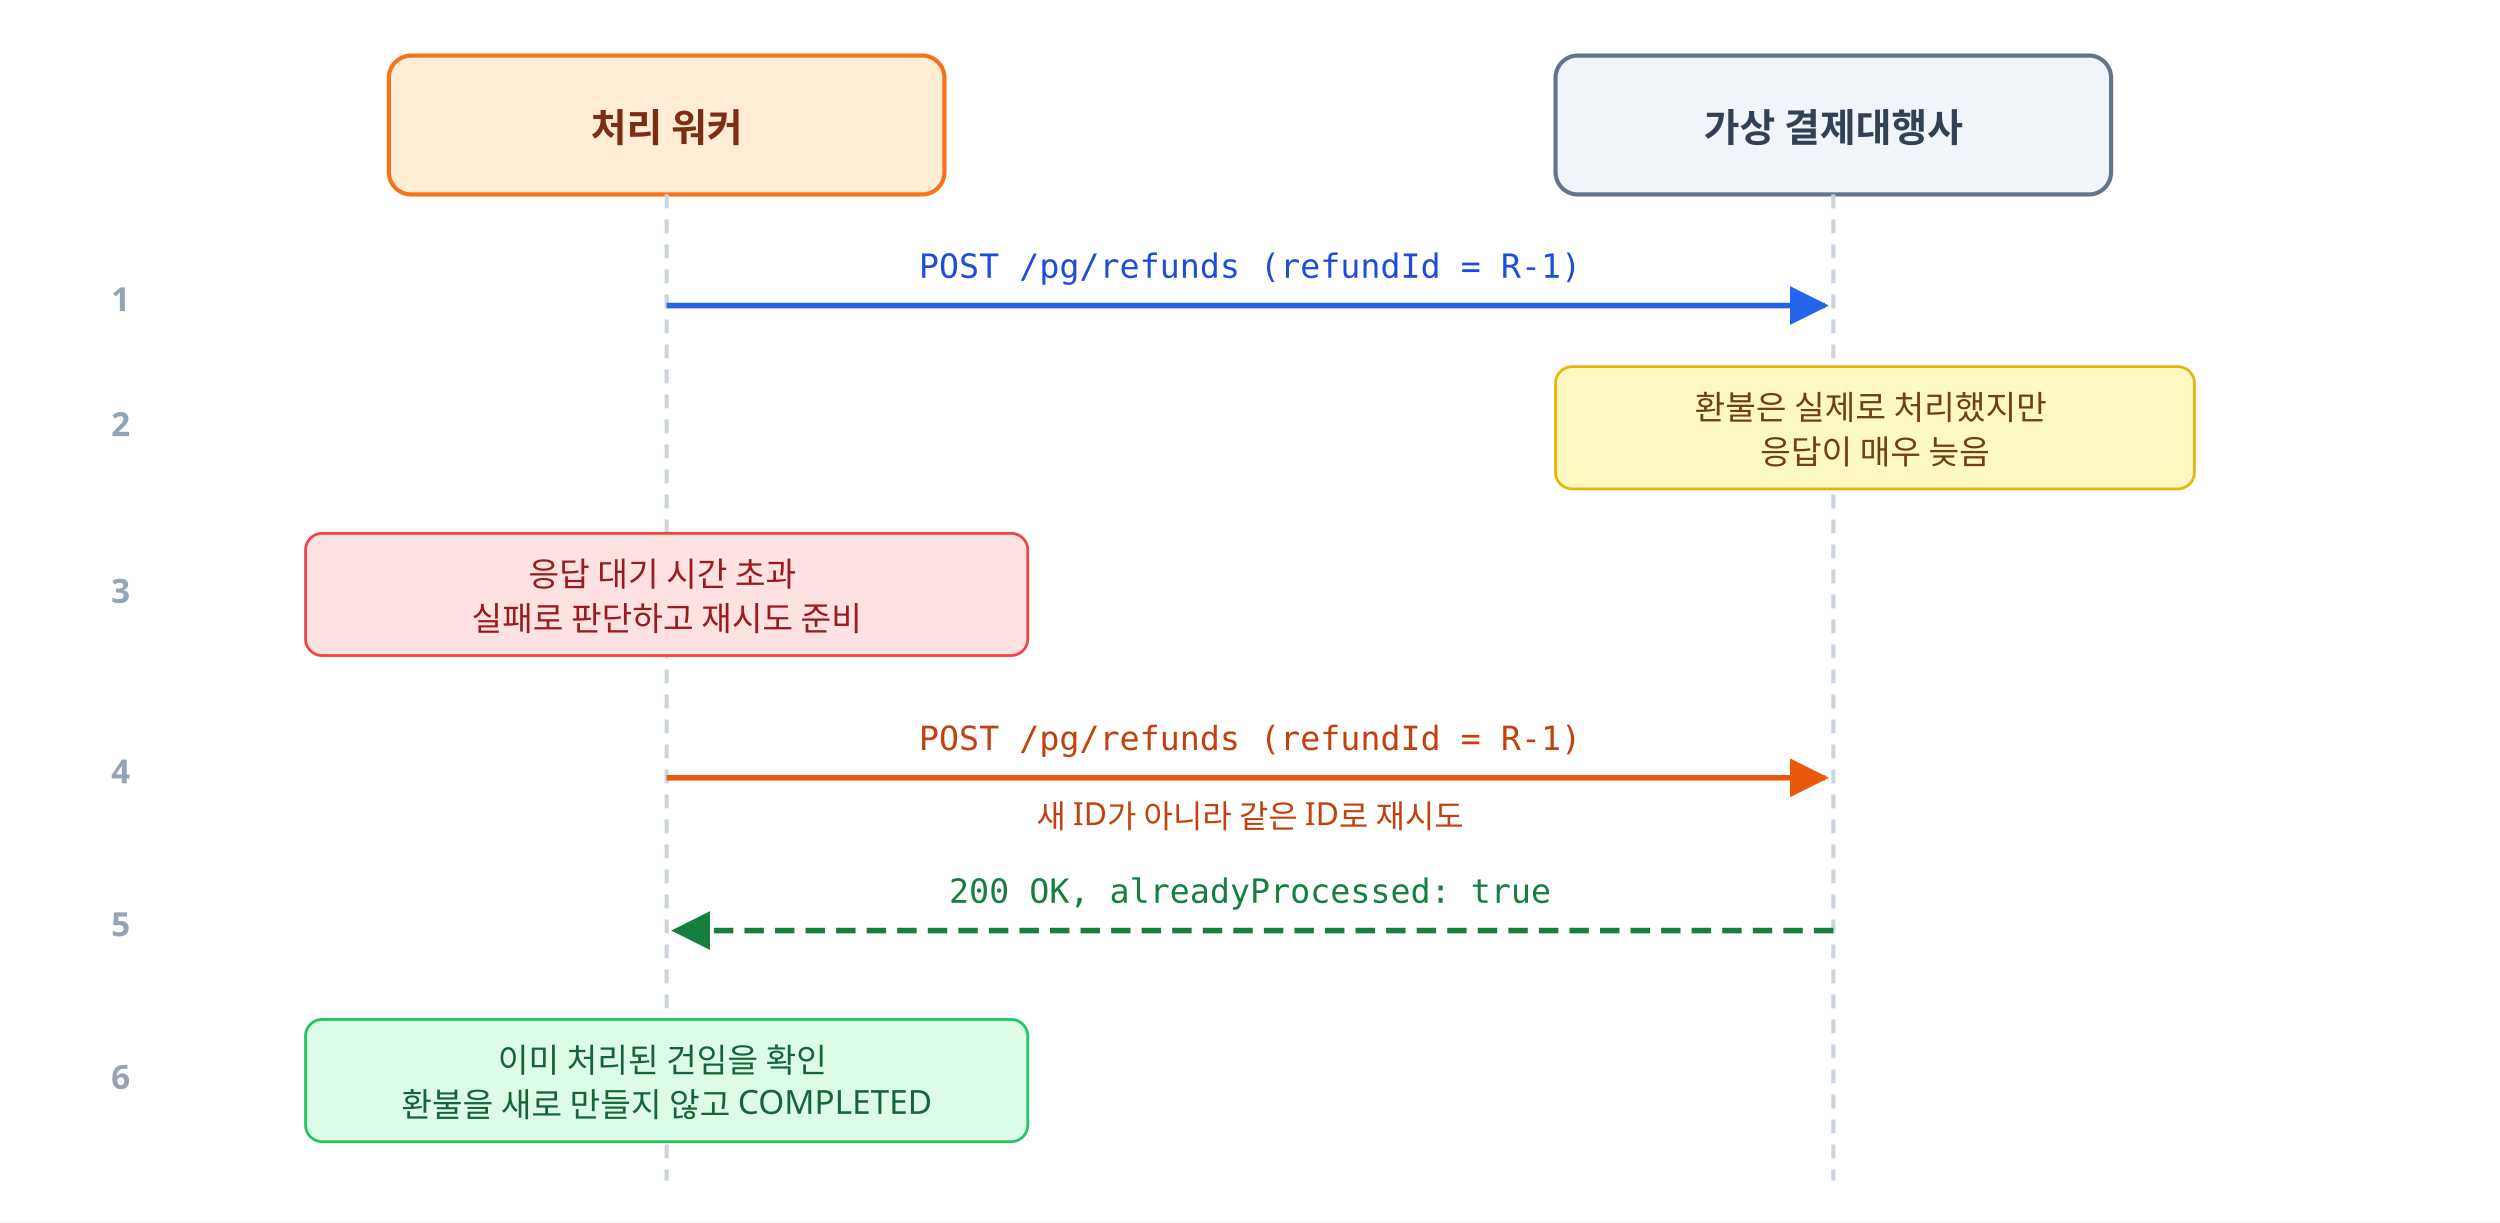
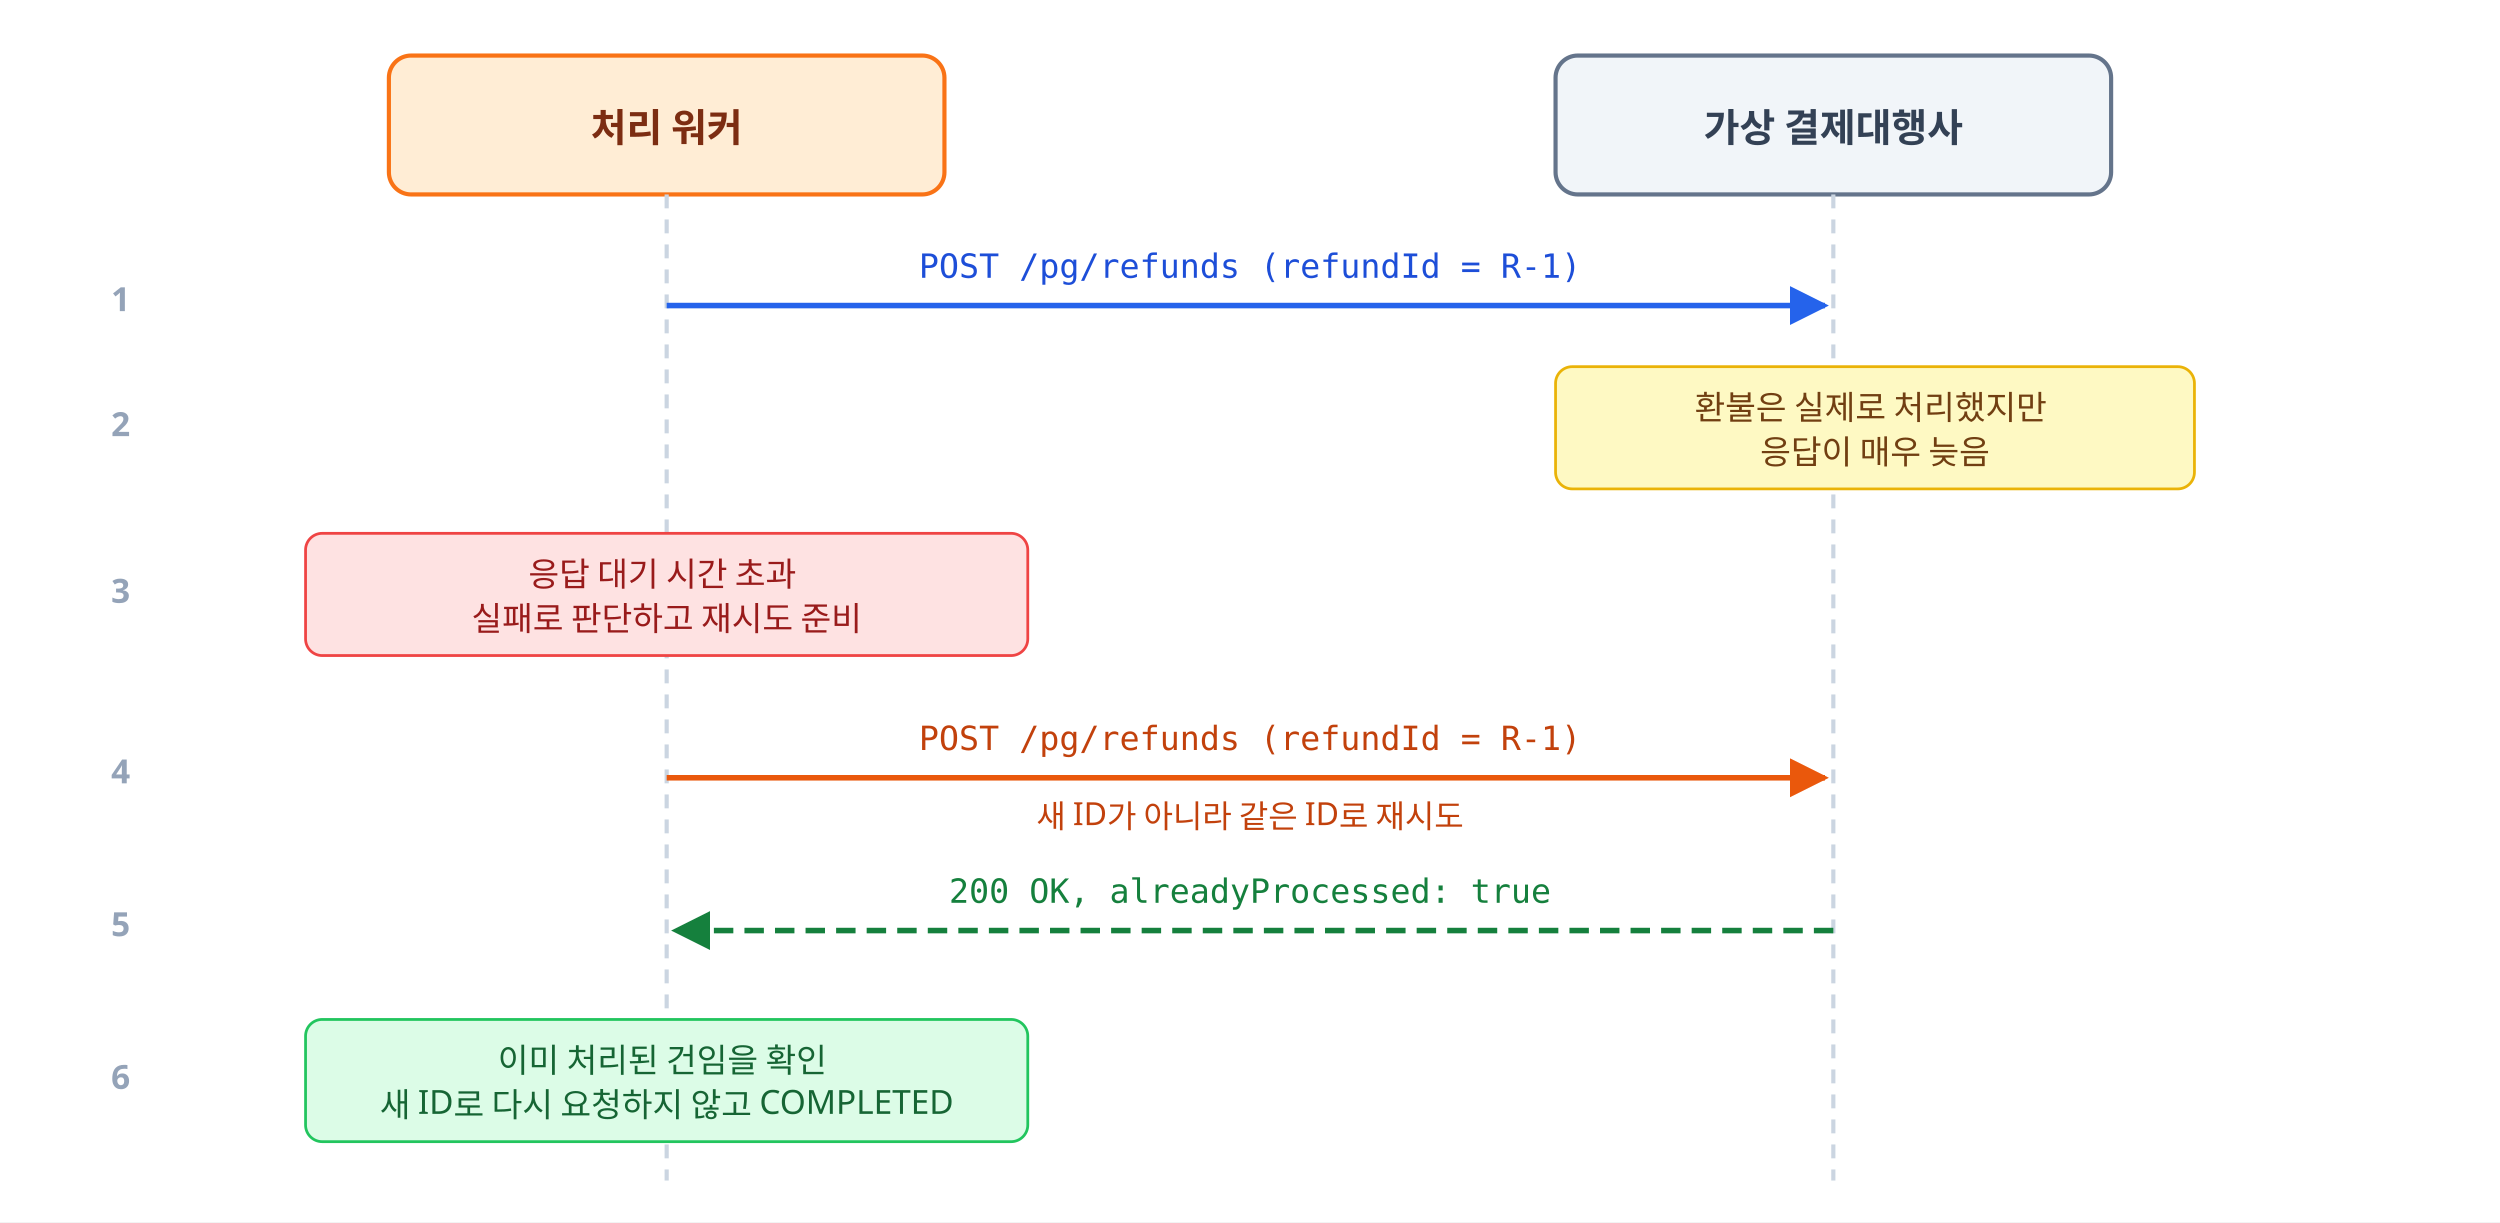
<svg xmlns="http://www.w3.org/2000/svg" viewBox="0 0 900 440" width="900" height="440" role="img" aria-label="시간 초과 후 같은 refundId로 재시도하는 흐름: 결제대행사는 실제로 환불을 처리했지만 응답이 늦어 워커는 실패로 판단한다. 같은 ID로 재시도하면 결제대행사가 이미 처리된 건이라고 응답해 환불이 한 번만 처리된다">
  <rect width="900" height="440" fill="#ffffff" />
  <defs>
    <marker id="sq-arrow-blue" viewBox="0 0 10 10" refX="9" refY="5" markerWidth="7" markerHeight="7" orient="auto-start-reverse">
      <path d="M0,0 L10,5 L0,10 z" fill="#2563eb" />
    </marker>
    <marker id="sq-arrow-orange" viewBox="0 0 10 10" refX="9" refY="5" markerWidth="7" markerHeight="7" orient="auto-start-reverse">
      <path d="M0,0 L10,5 L0,10 z" fill="#ea580c" />
    </marker>
    <marker id="sq-arrow-green" viewBox="0 0 10 10" refX="9" refY="5" markerWidth="7" markerHeight="7" orient="auto-start-reverse">
      <path d="M0,0 L10,5 L0,10 z" fill="#15803d" />
    </marker>
  </defs>
  <rect x="140" y="20" width="200" height="50" rx="8" fill="#ffedd5" stroke="#f97316" stroke-width="1.5" />
  <text x="240" y="51" text-anchor="middle" font-size="14" font-weight="700" fill="#7c2d12" font-family="sans-serif">처리 워커</text>
  <rect x="560" y="20" width="200" height="50" rx="8" fill="#f1f5f9" stroke="#64748b" stroke-width="1.5" />
  <text x="660" y="51" text-anchor="middle" font-size="14" font-weight="700" fill="#334155" font-family="sans-serif">가상 결제대행사</text>
  <line x1="240" y1="70" x2="240" y2="425" stroke="#cbd5e1" stroke-width="1.5" stroke-dasharray="5 4" />
  <line x1="660" y1="70" x2="660" y2="425" stroke="#cbd5e1" stroke-width="1.5" stroke-dasharray="5 4" />
  <text x="40" y="112" font-size="12" font-weight="700" fill="#94a3b8" font-family="sans-serif">1</text>
  <line x1="240" y1="110" x2="657" y2="110" stroke="#2563eb" stroke-width="2" marker-end="url(#sq-arrow-blue)" />
  <text x="450" y="100" text-anchor="middle" font-size="12" fill="#1d4ed8" font-family="ui-monospace, Menlo, monospace">POST /pg/refunds (refundId = R-1)</text>
  <text x="40" y="157" font-size="12" font-weight="700" fill="#94a3b8" font-family="sans-serif">2</text>
  <rect x="560" y="132" width="230" height="44" rx="6" fill="#fef9c3" stroke="#eab308" stroke-width="1" />
  <text text-anchor="middle" font-family="sans-serif" fill="#713f12">
    <tspan x="675" y="151" font-size="12">환불은 실제로 처리했지만</tspan>
    <tspan x="675" y="167" font-size="12">응답이 매우 늦음</tspan>
  </text>
  <text x="40" y="217" font-size="12" font-weight="700" fill="#94a3b8" font-family="sans-serif">3</text>
  <rect x="110" y="192" width="260" height="44" rx="6" fill="#fee2e2" stroke="#ef4444" stroke-width="1" />
  <text text-anchor="middle" font-family="sans-serif" fill="#991b1b">
    <tspan x="240" y="211" font-size="12">응답 대기 시간 초과</tspan>
    <tspan x="240" y="227" font-size="12">실패로 판단하고 재시도 준비</tspan>
  </text>
  <text x="40" y="282" font-size="12" font-weight="700" fill="#94a3b8" font-family="sans-serif">4</text>
  <line x1="240" y1="280" x2="657" y2="280" stroke="#ea580c" stroke-width="2" marker-end="url(#sq-arrow-orange)" />
  <text x="450" y="270" text-anchor="middle" font-size="12" fill="#c2410c" font-family="ui-monospace, Menlo, monospace">POST /pg/refunds (refundId = R-1)</text>
  <text x="450" y="298" text-anchor="middle" font-size="11.5" fill="#c2410c" font-family="sans-serif">새 ID가 아니라 같은 ID로 재시도</text>
  <text x="40" y="337" font-size="12" font-weight="700" fill="#94a3b8" font-family="sans-serif">5</text>
  <line x1="660" y1="335" x2="243" y2="335" stroke="#15803d" stroke-width="2" stroke-dasharray="7 4" marker-end="url(#sq-arrow-green)" />
  <text x="450" y="325" text-anchor="middle" font-size="12" fill="#15803d" font-family="ui-monospace, Menlo, monospace">200 OK, alreadyProcessed: true</text>
  <text x="40" y="392" font-size="12" font-weight="700" fill="#94a3b8" font-family="sans-serif">6</text>
  <rect x="110" y="367" width="260" height="44" rx="6" fill="#dcfce7" stroke="#22c55e" stroke-width="1" />
  <text text-anchor="middle" font-family="sans-serif" fill="#166534">
    <tspan x="240" y="386" font-size="12">이미 처리된 건임을 확인</tspan>
-     <tspan x="240" y="402" font-size="12">환불을 새로 만들지 않고 COMPLETED</tspan>
+     <tspan x="240" y="402" font-size="12">새 ID로 다시 요청하지 않고 COMPLETED</tspan>
  </text>
</svg>
